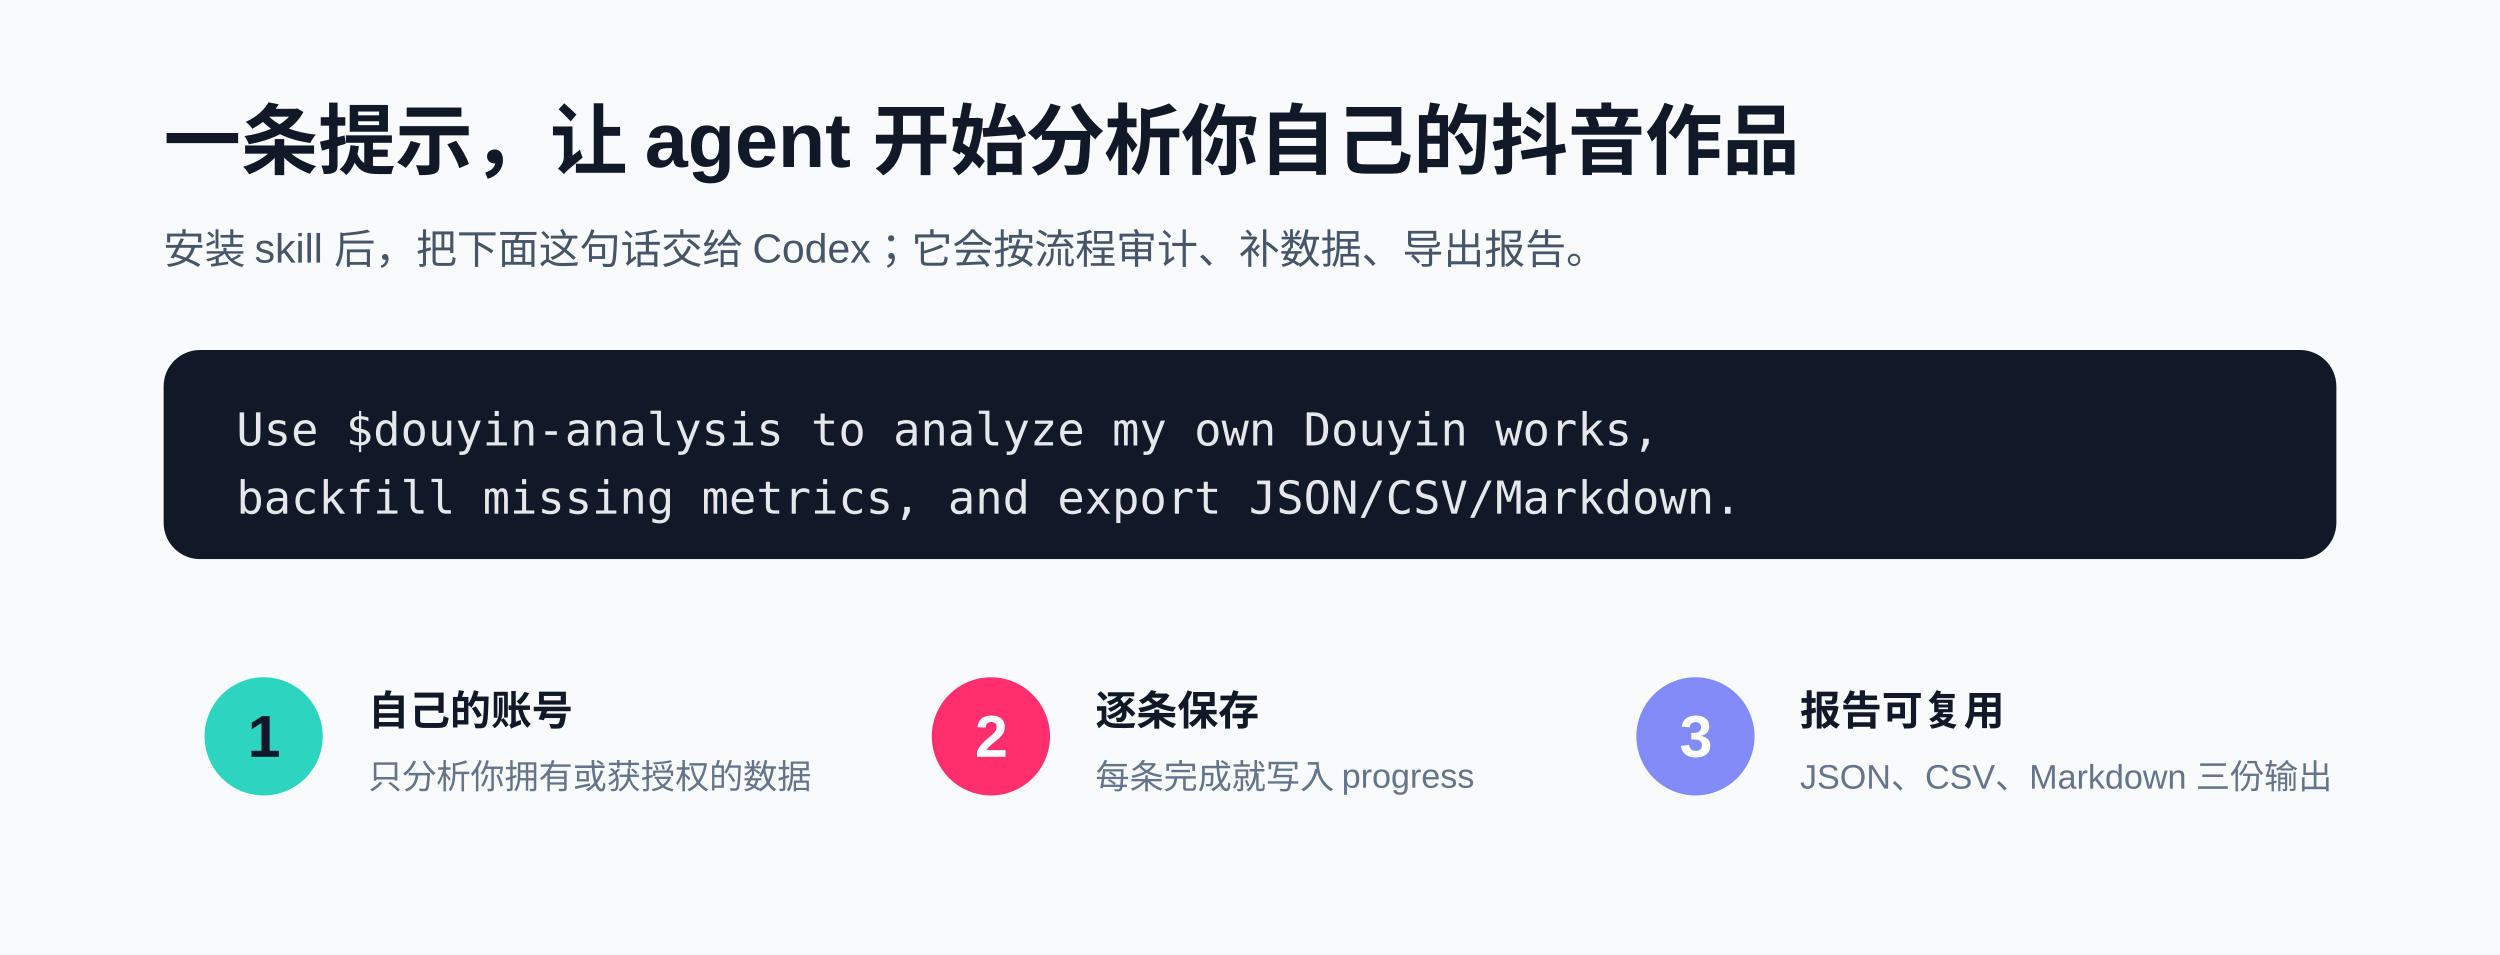
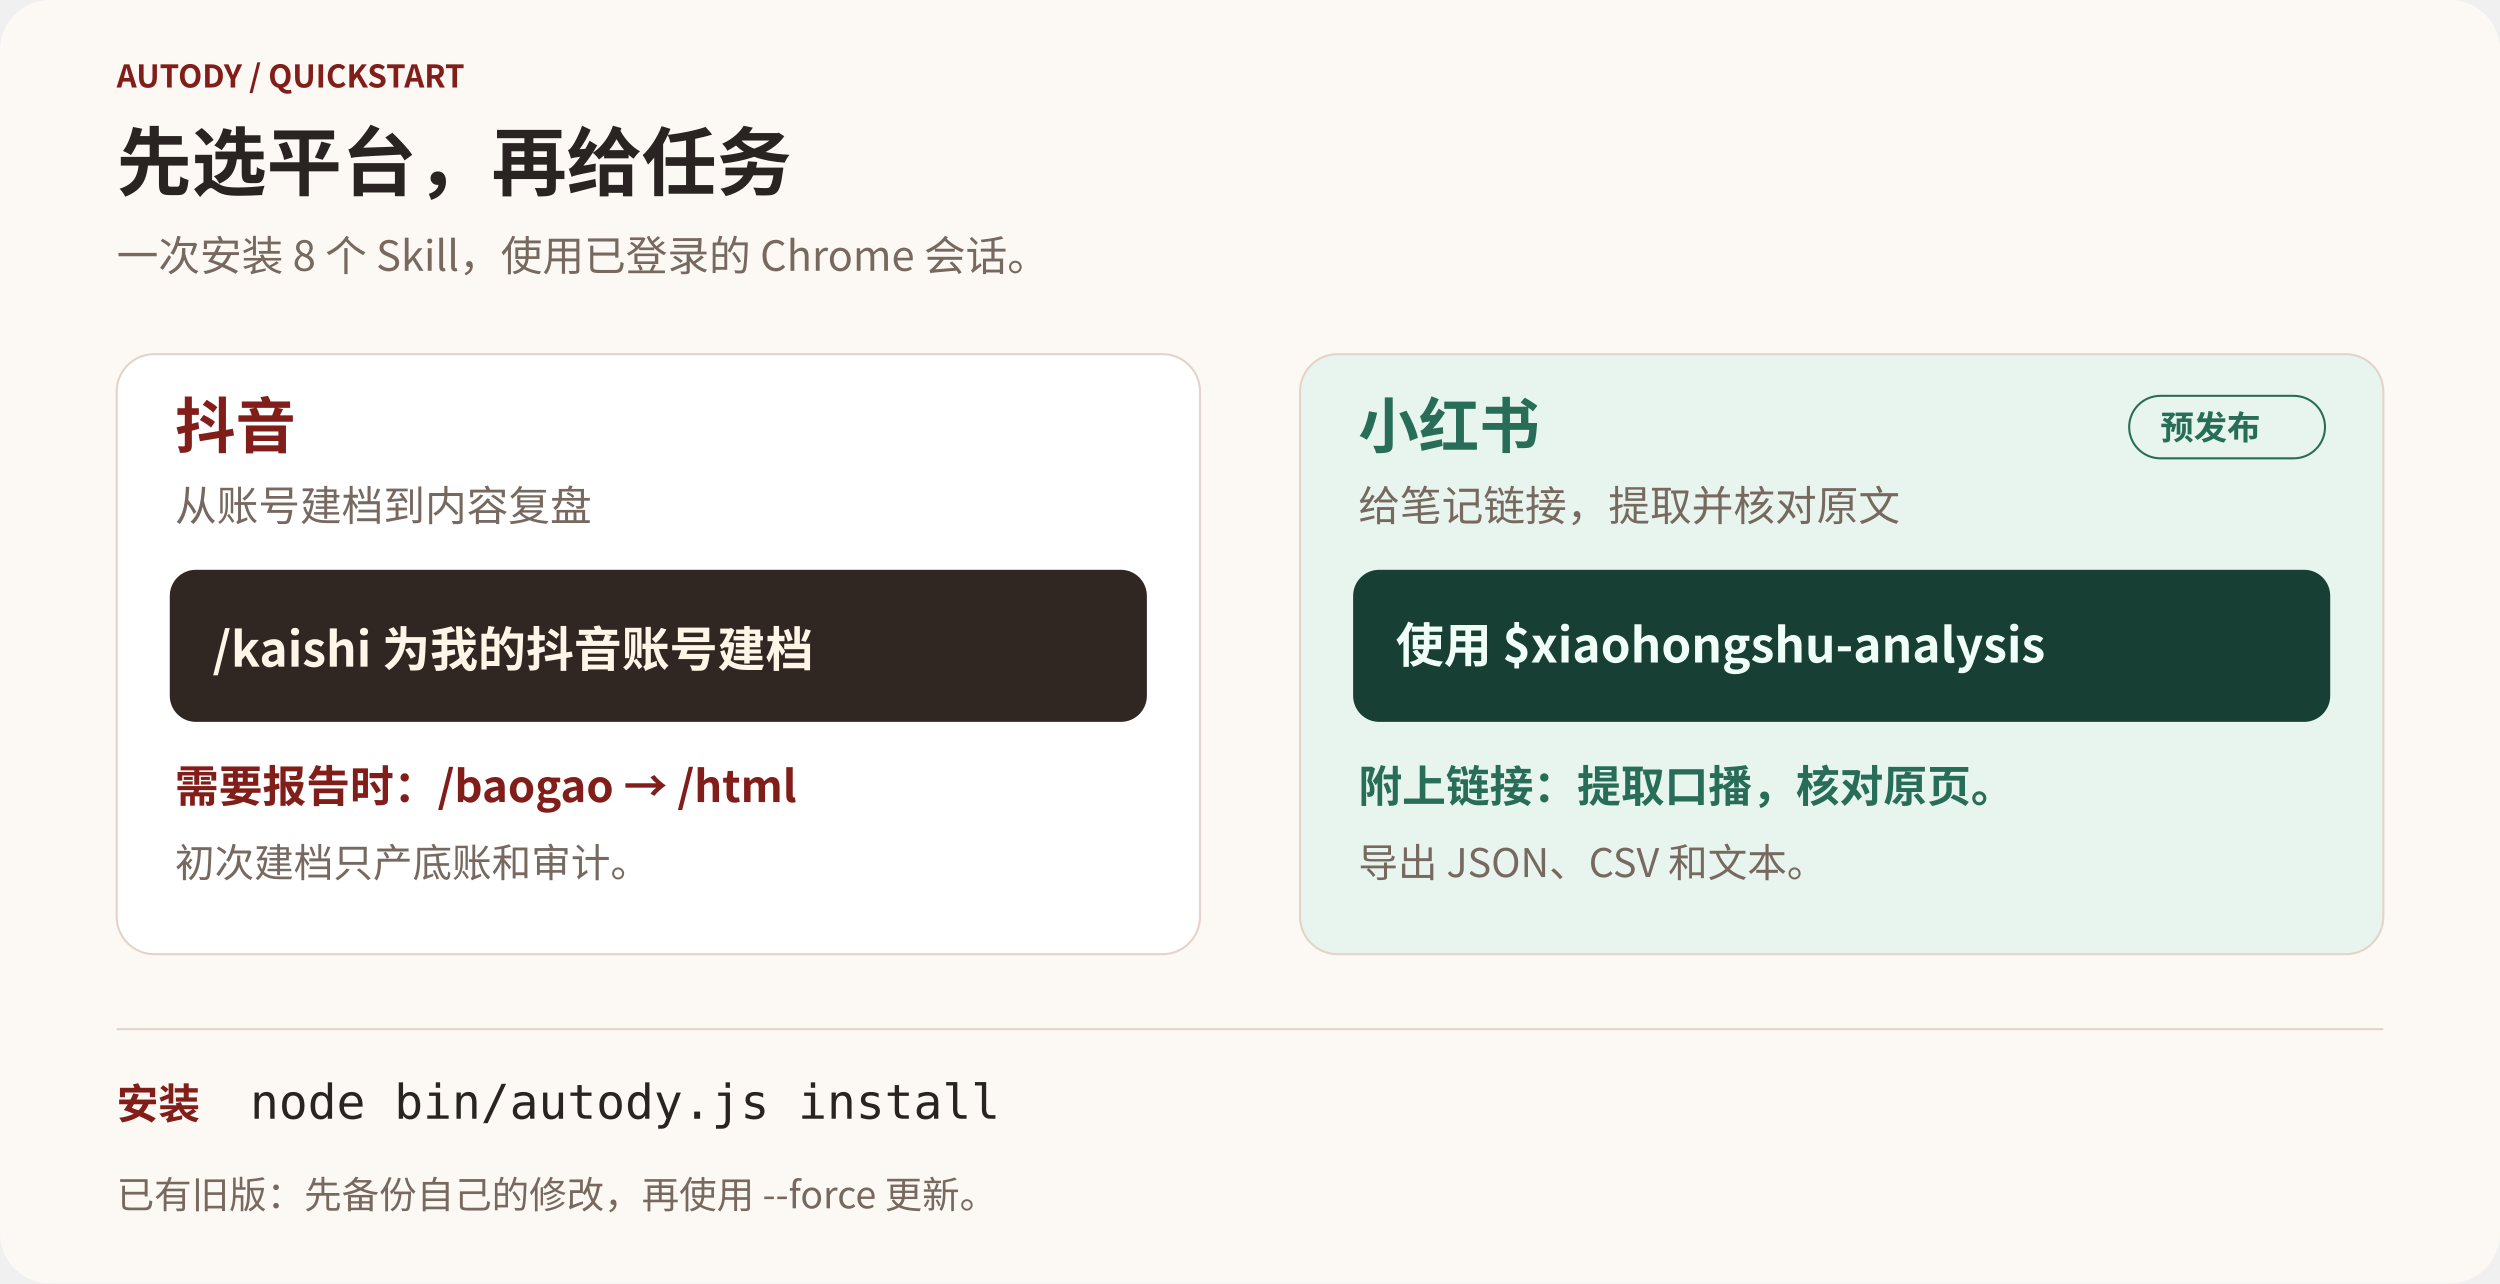
- <svg xmlns="http://www.w3.org/2000/svg" width="1100" height="420" viewBox="0 0 1100 420" role="img" aria-label="Autody quickstart">
-   <rect width="1100" height="420" fill="#f8fafc" />
-   <text x="72" y="74" font-family="Arial, 'PingFang SC', sans-serif" font-size="34" font-weight="700" fill="#111827">一条提示，让 agent 开始分析你自己的抖音作品</text>
-   <text x="72" y="116" font-family="Arial, 'PingFang SC', sans-serif" font-size="18" fill="#475569">安装 skill 后，把下面这句话交给 Codex；它会按流程审计、补数据、导出报告。</text>
-   <rect x="72" y="154" width="956" height="92" rx="16" fill="#111827" />
-   <text x="104" y="196" font-family="Menlo, Consolas, monospace" font-size="20" fill="#e5e7eb">Use $douyin-analysis to analyze my own Douyin works,</text>
-   <text x="104" y="226" font-family="Menlo, Consolas, monospace" font-size="20" fill="#e5e7eb">backfill missing metrics, and export JSON/CSV/Markdown.</text>
-   <g transform="translate(90 298)">
-     <circle cx="26" cy="26" r="26" fill="#2dd4bf" />
-     <text x="19" y="35" font-family="Arial" font-size="26" font-weight="700" fill="#0f172a">1</text>
-     <text x="72" y="21" font-family="Arial, 'PingFang SC', sans-serif" font-size="18" font-weight="700" fill="#111827">自己的账号</text>
-     <text x="72" y="49" font-family="Arial, 'PingFang SC', sans-serif" font-size="15" fill="#64748b">只分析你拥有或获授权的数据</text>
-   </g>
-   <g transform="translate(410 298)">
-     <circle cx="26" cy="26" r="26" fill="#ff2f6d" />
-     <text x="19" y="35" font-family="Arial" font-size="26" font-weight="700" fill="#ffffff">2</text>
-     <text x="72" y="21" font-family="Arial, 'PingFang SC', sans-serif" font-size="18" font-weight="700" fill="#111827">逐条保存</text>
-     <text x="72" y="49" font-family="Arial, 'PingFang SC', sans-serif" font-size="15" fill="#64748b">每条完成就写入 progress</text>
-   </g>
-   <g transform="translate(720 298)">
-     <circle cx="26" cy="26" r="26" fill="#818cf8" />
-     <text x="19" y="35" font-family="Arial" font-size="26" font-weight="700" fill="#ffffff">3</text>
-     <text x="72" y="21" font-family="Arial, 'PingFang SC', sans-serif" font-size="18" font-weight="700" fill="#111827">报告可复用</text>
-     <text x="72" y="49" font-family="Arial, 'PingFang SC', sans-serif" font-size="15" fill="#64748b">JSON、CSV、Markdown 三份输出</text>
-   </g>
+ <svg xmlns="http://www.w3.org/2000/svg" width="1200" height="616" viewBox="0 0 1200 616" role="img" aria-labelledby="title desc">
+   <rect width="1200" height="616" rx="24" fill="#fcf9f4" />
+   <text x="56" y="42" font-family="'Microsoft YaHei', 'PingFang SC', 'Noto Sans CJK SC', sans-serif" font-size="15" font-weight="600" fill="#821e1a">AUTODY / QUICKSTART</text>
+   <text x="56" y="91" font-family="'Microsoft YaHei', 'PingFang SC', 'Noto Sans CJK SC', sans-serif" font-size="36" font-weight="700" fill="#292421">先选平台，再给任务</text>
+   <text x="56" y="130" font-family="'Microsoft YaHei', 'PingFang SC', 'Noto Sans CJK SC', sans-serif" font-size="20" font-weight="400" fill="#776960">一次安装 8 个 Skill，使用已登录的 Chrome 会话。</text>
+   <rect x="56" y="170" width="520" height="288" rx="18" fill="#ffffff" stroke="#e3d3c9" />
+   <text x="84" y="215" font-family="'Microsoft YaHei', 'PingFang SC', 'Noto Sans CJK SC', sans-serif" font-size="29" font-weight="700" fill="#821e1a">抖音</text>
+   <text x="84" y="250" font-family="'Microsoft YaHei', 'PingFang SC', 'Noto Sans CJK SC', sans-serif" font-size="20" font-weight="400" fill="#776960">从账号建档到内容复盘</text>
+   <rect x="624" y="170" width="520" height="288" rx="18" fill="#e8f5ee" stroke="#e3d3c9" />
+   <text x="652" y="215" font-family="'Microsoft YaHei', 'PingFang SC', 'Noto Sans CJK SC', sans-serif" font-size="29" font-weight="700" fill="#286d58">小红书</text>
+   <text x="652" y="250" font-family="'Microsoft YaHei', 'PingFang SC', 'Noto Sans CJK SC', sans-serif" font-size="20" font-weight="400" fill="#776960">给笔记链接，提取并核对原文</text>
+   <rect x="1022" y="190" width="94" height="30" rx="15" fill="#e8f5ee" stroke="#286d58" />
+   <text x="1037" y="211" font-family="'Microsoft YaHei', 'PingFang SC', 'Noto Sans CJK SC', sans-serif" font-size="16" font-weight="600" fill="#286d58">预发布</text>
+   <rect x="82" y="274" width="468" height="72" rx="12" fill="#302622" stroke="#302622" />
+   <text x="102" y="320" font-family="'Microsoft YaHei', 'PingFang SC', 'Noto Sans CJK SC', sans-serif" font-size="23" font-weight="600" fill="#fff6e8">/kaishi 为我的抖音账号建档</text>
+   <text x="84" y="385" font-family="'Microsoft YaHei', 'PingFang SC', 'Noto Sans CJK SC', sans-serif" font-size="21" font-weight="600" fill="#821e1a">需要报告时：/baogao → /html</text>
+   <text x="84" y="421" font-family="'Microsoft YaHei', 'PingFang SC', 'Noto Sans CJK SC', sans-serif" font-size="19" font-weight="400" fill="#776960">初次建档只产底账和审计。</text>
+   <rect x="650" y="274" width="468" height="72" rx="12" fill="#173f34" stroke="#173f34" />
+   <text x="670" y="318" font-family="'Microsoft YaHei', 'PingFang SC', 'Noto Sans CJK SC', sans-serif" font-size="23" font-weight="600" fill="#f0fff7">使用 $xiaohongshu-analysis</text>
+   <text x="652" y="385" font-family="'Microsoft YaHei', 'PingFang SC', 'Noto Sans CJK SC', sans-serif" font-size="21" font-weight="600" fill="#286d58">附上链接：提取口播，核对原页。</text>
+   <text x="652" y="421" font-family="'Microsoft YaHei', 'PingFang SC', 'Noto Sans CJK SC', sans-serif" font-size="19" font-weight="400" fill="#776960">导出 JSON、CSV 和文本。</text>
+   <path d="M56 494H1144" fill="none" stroke="#e3d3c9" />
+   <text x="56" y="537" font-family="'Microsoft YaHei', 'PingFang SC', 'Noto Sans CJK SC', sans-serif" font-size="20" font-weight="700" fill="#821e1a">安装</text>
+   <text x="120" y="537" font-family="Consolas, monospace" font-size="23" font-weight="500" fill="#292421">node bin/autody.js install</text>
+   <text x="56" y="580" font-family="'Microsoft YaHei', 'PingFang SC', 'Noto Sans CJK SC', sans-serif" font-size="18" font-weight="400" fill="#776960">已有旧版：先备份自己的修改，再使用 --force 更新。</text>
</svg>
